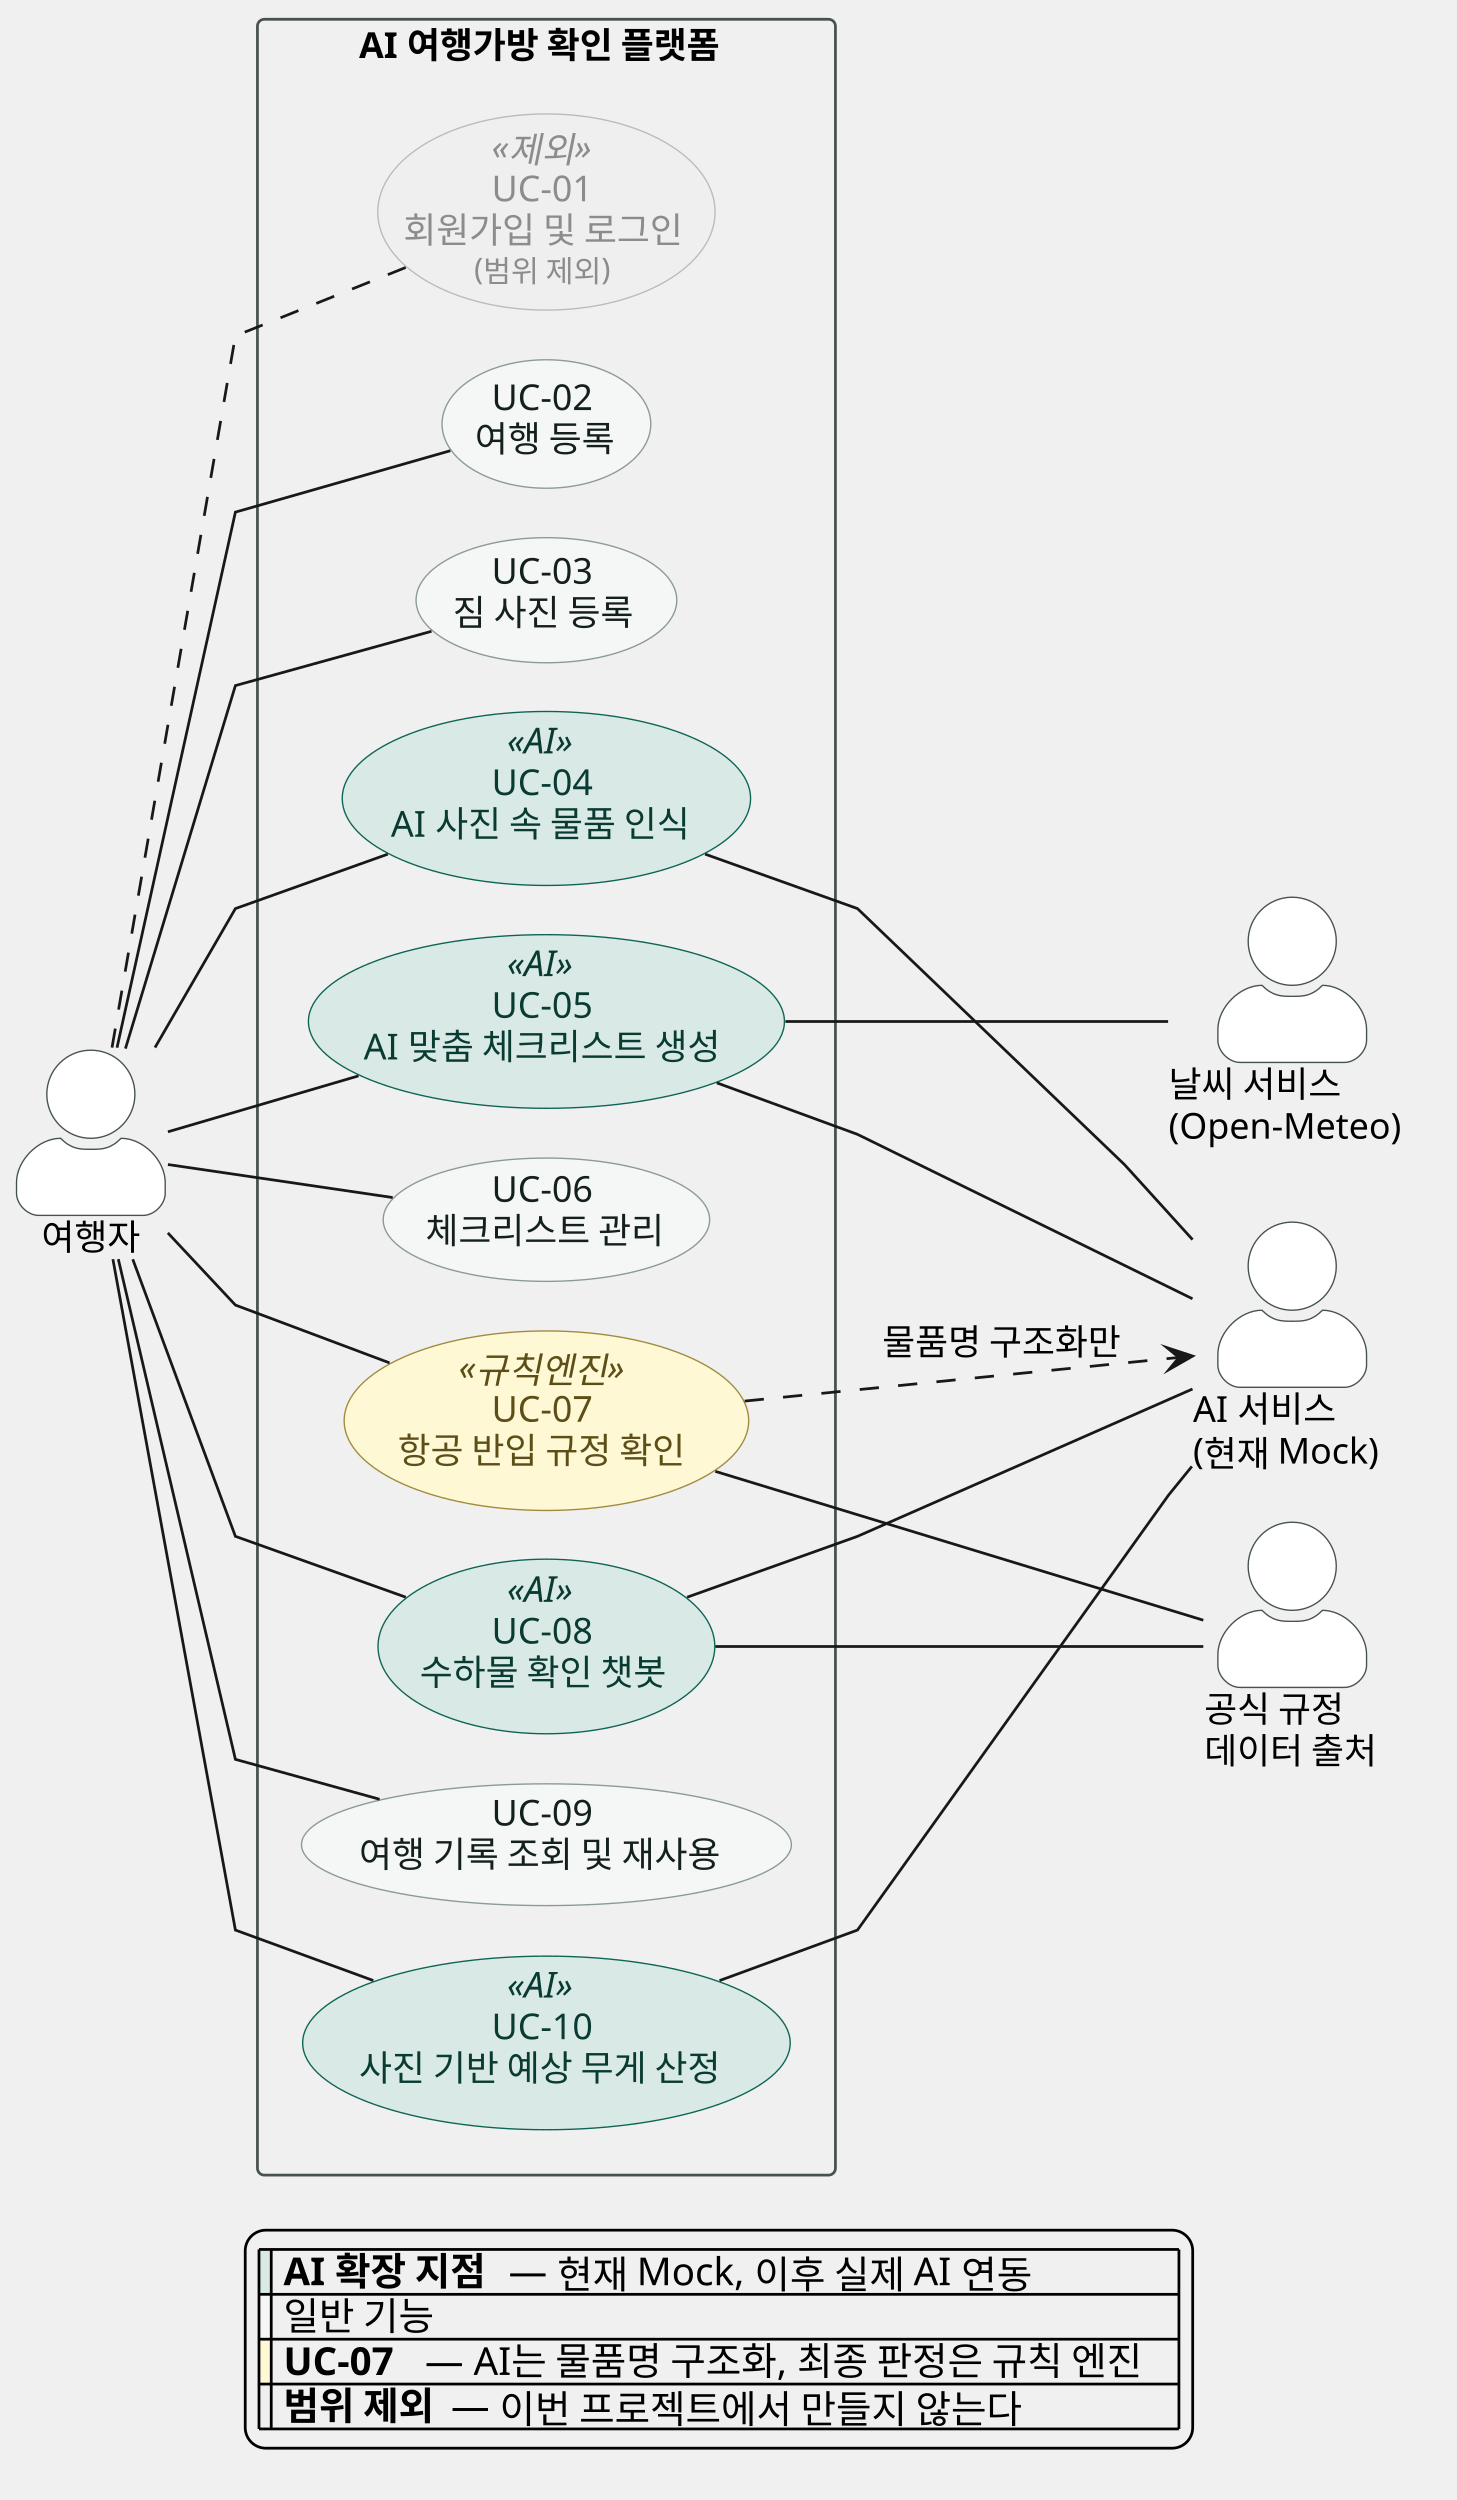
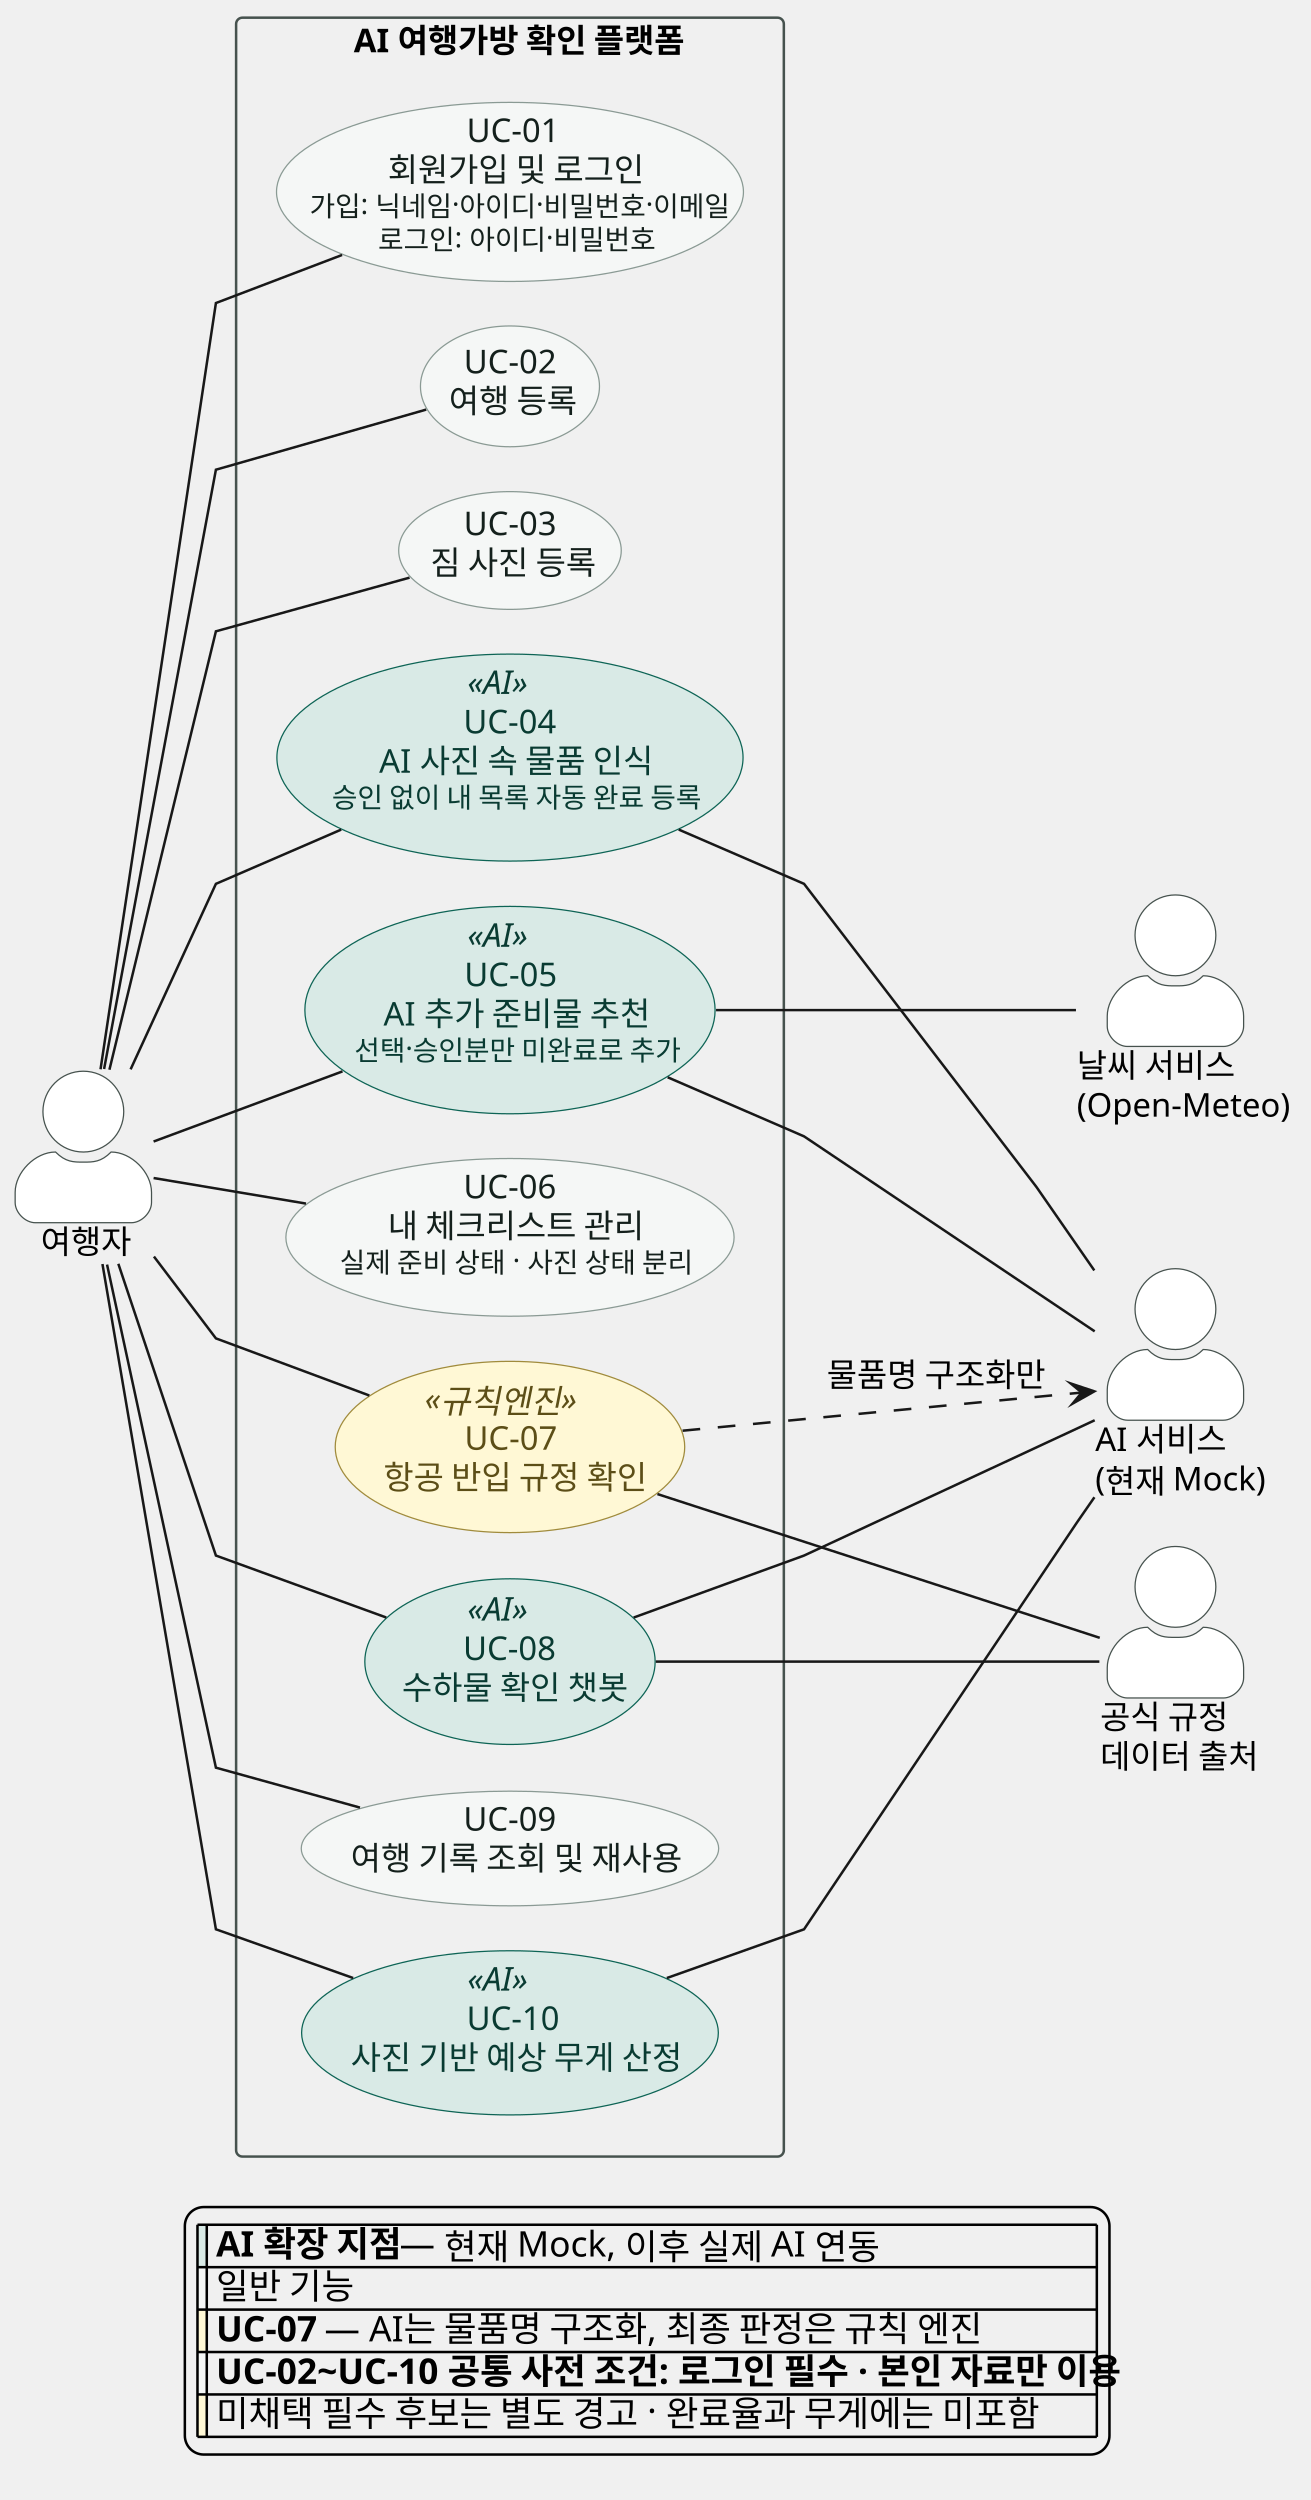
- <svg xmlns="http://www.w3.org/2000/svg" version="1.1" data-diagram-type="DESCRIPTION" style="width:529px;height:908px;background:#FFFFFF;" width="529px" height="908px" viewBox="0 0 529 908" zoomAndPan="magnify" preserveAspectRatio="none" contentStyleType="text/css">
+ <svg xmlns="http://www.w3.org/2000/svg" version="1.1" data-diagram-type="DESCRIPTION" style="width:865px;height:1650px;background:#FFFFFF;" width="865px" height="1650px" viewBox="0 0 865 1650" zoomAndPan="magnify" preserveAspectRatio="none" contentStyleType="text/css">
  <defs />
  <g font-family="sans-serif" lengthAdjust="spacing">
-     <g class="cluster" data-qualified-name="AI .... .. ..." id="ent0002" data-source-line="41">
-       <rect x="93.5" y="7" width="209.93" height="783" fill="none" style="stroke:#46524E;stroke-width:1;" rx="2.5" ry="2.5" />
-       <text x="130.407" y="21.067" fill="#000" font-size="13" textLength="136.116" font-weight="700" font-family="'Apple SD Gothic Neo'">AI 여행가방 확인 플랫폼</text>
+     <g class="cluster" data-qualified-name="AI .... .. ..." id="ent0002" data-source-line="42">
+       <rect x="155.833" y="11.667" width="361.5" height="1411.667" fill="none" style="stroke:#46524E;stroke-width:1.667;" rx="4.167" ry="4.167" />
+       <text x="233.493" y="34.5" fill="#000" font-size="21.667" textLength="206.18" font-weight="700" font-family="'Apple SD Gothic Neo'">AI 여행가방 확인 플랫폼</text>
    </g>
-     <g class="entity" data-qualified-name="AI .... .. ....UC01" id="ent0003" data-source-line="42">
-       <ellipse cx="198.46" cy="77.002" rx="61.26" ry="35.622" fill="#EFEFEF" style="stroke:#BBB;stroke-width:0.5;" />
-       <text x="178.546" y="57.978" fill="#8C8C8C" font-size="13" textLength="39.827" font-style="italic" font-family="'Apple SD Gothic Neo'">«제외»</text>
-       <text x="178.547" y="73.11" fill="#8C8C8C" font-size="13" textLength="39.825" font-family="'Apple SD Gothic Neo'">UC-01</text>
-       <text x="146.487" y="88.243" fill="#8C8C8C" font-size="13" textLength="103.945" font-family="'Apple SD Gothic Neo'">회원가입 및 로그인</text>
-       <text x="172.18" y="101.52" fill="#8C8C8C" font-size="11" textLength="52.559" font-family="'Apple SD Gothic Neo'">(범위 제외)</text>
+     <g class="entity" data-qualified-name="AI .... .. ....UC01" id="ent0003" data-source-line="43">
+       <ellipse cx="336.587" cy="126.664" rx="154.087" ry="59.097" fill="#F5F7F6" style="stroke:#8A9A94;stroke-width:0.833;" />
+       <text x="307.966" y="93.74" fill="#14201C" font-size="21.667" textLength="57.243" font-family="'Apple SD Gothic Neo'">UC-01</text>
+       <text x="255.922" y="119.74" fill="#14201C" font-size="21.667" textLength="161.33" font-family="'Apple SD Gothic Neo'">회원가입 및 로그인</text>
+       <text x="204.303" y="142.74" fill="#14201C" font-size="18.333" textLength="264.568" font-family="'Apple SD Gothic Neo'">가입: 닉네임·아이디·비밀번호·이메일</text>
+       <text x="249.504" y="164.74" fill="#14201C" font-size="18.333" textLength="174.167" font-family="'Apple SD Gothic Neo'">로그인: 아이디·비밀번호</text>
    </g>
-     <g class="entity" data-qualified-name="AI .... .. ....UC02" id="ent0004" data-source-line="43">
-       <ellipse cx="198.455" cy="153.997" rx="37.905" ry="23.327" fill="#F5F7F6" style="stroke:#8A9A94;stroke-width:0.5;" />
-       <text x="178.543" y="148.935" fill="#14201C" font-size="13" textLength="39.825" font-family="'Apple SD Gothic Neo'">UC-02</text>
-       <text x="172.469" y="164.068" fill="#14201C" font-size="13" textLength="51.972" font-family="'Apple SD Gothic Neo'">여행 등록</text>
+     <g class="entity" data-qualified-name="AI .... .. ....UC02" id="ent0004" data-source-line="44">
+       <ellipse cx="336.58" cy="254.995" rx="59.08" ry="39.862" fill="#F5F7F6" style="stroke:#8A9A94;stroke-width:0.833;" />
+       <text x="306.051" y="246.386" fill="#14201C" font-size="21.667" textLength="61.057" font-family="'Apple SD Gothic Neo'">UC-02</text>
+       <text x="296.247" y="272.386" fill="#14201C" font-size="21.667" textLength="80.665" font-family="'Apple SD Gothic Neo'">여행 등록</text>
    </g>
-     <g class="entity" data-qualified-name="AI .... .. ....UC03" id="ent0005" data-source-line="44">
-       <ellipse cx="198.459" cy="218" rx="47.349" ry="22.72" fill="#F5F7F6" style="stroke:#8A9A94;stroke-width:0.5;" />
-       <text x="178.547" y="212.012" fill="#14201C" font-size="13" textLength="39.825" font-family="'Apple SD Gothic Neo'">UC-03</text>
-       <text x="164.427" y="227.145" fill="#14201C" font-size="13" textLength="68.065" font-family="'Apple SD Gothic Neo'">짐 사진 등록</text>
+     <g class="entity" data-qualified-name="AI .... .. ....UC03" id="ent0005" data-source-line="45">
+       <ellipse cx="336.582" cy="363.331" rx="73.449" ry="38.865" fill="#F5F7F6" style="stroke:#8A9A94;stroke-width:0.833;" />
+       <text x="306.021" y="353.196" fill="#14201C" font-size="21.667" textLength="61.122" font-family="'Apple SD Gothic Neo'">UC-03</text>
+       <text x="284.03" y="379.196" fill="#14201C" font-size="21.667" textLength="105.105" font-family="'Apple SD Gothic Neo'">짐 사진 등록</text>
    </g>
-     <g class="entity" data-qualified-name="AI .... .. ....UC04" id="ent0006" data-source-line="45">
-       <ellipse cx="198.458" cy="290.004" rx="74.158" ry="31.594" fill="#D9EAE6" style="stroke:#0D6455;stroke-width:0.5;" />
-       <text x="184.141" y="273.628" fill="#093B32" font-size="13" textLength="28.634" font-style="italic" font-family="'Apple SD Gothic Neo'">«AI»</text>
-       <text x="178.546" y="288.76" fill="#093B32" font-size="13" textLength="39.825" font-family="'Apple SD Gothic Neo'">UC-04</text>
-       <text x="141.97" y="303.893" fill="#093B32" font-size="13" textLength="112.976" font-family="'Apple SD Gothic Neo'">AI 사진 속 물품 인식</text>
+     <g class="entity" data-qualified-name="AI .... .. ....UC04" id="ent0006" data-source-line="46">
+       <ellipse cx="336.579" cy="500.008" rx="153.829" ry="68.308" fill="#D9EAE6" style="stroke:#0D6455;stroke-width:0.833;" />
+       <text x="308.477" y="458.005" fill="#093B32" font-size="21.667" textLength="56.203" font-style="italic" font-family="'Apple SD Gothic Neo'">«AI»</text>
+       <text x="305.812" y="484.005" fill="#093B32" font-size="21.667" textLength="61.533" font-family="'Apple SD Gothic Neo'">UC-04</text>
+       <text x="250.226" y="510.005" fill="#093B32" font-size="21.667" textLength="172.705" font-family="'Apple SD Gothic Neo'">AI 사진 속 물품 인식</text>
+       <text x="219.035" y="533.005" fill="#093B32" font-size="18.333" textLength="235.088" font-family="'Apple SD Gothic Neo'">승인 없이 내 목록 자동 완료 등록</text>
    </g>
-     <g class="entity" data-qualified-name="AI .... .. ....UC05" id="ent0007" data-source-line="46">
-       <ellipse cx="198.463" cy="371.003" rx="86.443" ry="31.533" fill="#D9EAE6" style="stroke:#0D6455;stroke-width:0.5;" />
-       <text x="184.146" y="354.526" fill="#093B32" font-size="13" textLength="28.634" font-style="italic" font-family="'Apple SD Gothic Neo'">«AI»</text>
-       <text x="178.55" y="369.659" fill="#093B32" font-size="13" textLength="39.825" font-family="'Apple SD Gothic Neo'">UC-05</text>
-       <text x="132.081" y="384.792" fill="#093B32" font-size="13" textLength="132.764" font-family="'Apple SD Gothic Neo'">AI 맞춤 체크리스트 생성</text>
+     <g class="entity" data-qualified-name="AI .... .. ....UC05" id="ent0007" data-source-line="47">
+       <ellipse cx="336.589" cy="666.658" rx="135.372" ry="68.442" fill="#D9EAE6" style="stroke:#0D6455;stroke-width:0.833;" />
+       <text x="308.487" y="624.875" fill="#093B32" font-size="21.667" textLength="56.203" font-style="italic" font-family="'Apple SD Gothic Neo'">«AI»</text>
+       <text x="306.429" y="650.875" fill="#093B32" font-size="21.667" textLength="60.32" font-family="'Apple SD Gothic Neo'">UC-05</text>
+       <text x="253.085" y="676.875" fill="#093B32" font-size="21.667" textLength="167.007" font-family="'Apple SD Gothic Neo'">AI 추가 준비물 추천</text>
+       <text x="233.839" y="699.875" fill="#093B32" font-size="18.333" textLength="205.498" font-family="'Apple SD Gothic Neo'">선택·승인분만 미완료로 추가</text>
    </g>
-     <g class="entity" data-qualified-name="AI .... .. ....UC06" id="ent0008" data-source-line="47">
-       <ellipse cx="198.461" cy="443.002" rx="59.291" ry="22.392" fill="#F5F7F6" style="stroke:#8A9A94;stroke-width:0.5;" />
-       <text x="178.548" y="436.497" fill="#14201C" font-size="13" textLength="39.825" font-family="'Apple SD Gothic Neo'">UC-06</text>
-       <text x="154.535" y="451.63" fill="#14201C" font-size="13" textLength="87.852" font-family="'Apple SD Gothic Neo'">체크리스트 관리</text>
+     <g class="entity" data-qualified-name="AI .... .. ....UC06" id="ent0008" data-source-line="48">
+       <ellipse cx="336.591" cy="816.662" rx="147.908" ry="52.046" fill="#F5F7F6" style="stroke:#8A9A94;stroke-width:0.833;" />
+       <text x="305.835" y="790.886" fill="#14201C" font-size="21.667" textLength="61.512" font-family="'Apple SD Gothic Neo'">UC-06</text>
+       <text x="255.926" y="816.886" fill="#14201C" font-size="21.667" textLength="161.33" font-family="'Apple SD Gothic Neo'">내 체크리스트 관리</text>
+       <text x="224.198" y="839.886" fill="#14201C" font-size="18.333" textLength="224.785" font-family="'Apple SD Gothic Neo'">실제 준비 상태 · 사진 상태 분리</text>
    </g>
-     <g class="entity" data-qualified-name="AI .... .. ....UC07" id="ent0009" data-source-line="48">
-       <ellipse cx="198.459" cy="516.001" rx="73.469" ry="32.601" fill="#FFF8D5" style="stroke:#A08B3C;stroke-width:0.5;" />
-       <text x="166.585" y="501.234" fill="#5C4E17" font-size="13" textLength="63.747" font-style="italic" font-family="'Apple SD Gothic Neo'">«규칙엔진»</text>
-       <text x="178.546" y="516.367" fill="#5C4E17" font-size="13" textLength="39.825" font-family="'Apple SD Gothic Neo'">UC-07</text>
-       <text x="144.42" y="531.499" fill="#5C4E17" font-size="13" textLength="108.077" font-family="'Apple SD Gothic Neo'">항공 반입 규정 확인</text>
+     <g class="entity" data-qualified-name="AI .... .. ....UC07" id="ent0009" data-source-line="49">
+       <ellipse cx="336.581" cy="955.006" rx="115.331" ry="56.523" fill="#FFF8D5" style="stroke:#A08B3C;stroke-width:0.833;" />
+       <text x="280.356" y="930.842" fill="#5C4E17" font-size="21.667" textLength="112.45" font-style="italic" font-family="'Apple SD Gothic Neo'">«규칙엔진»</text>
+       <text x="306.518" y="956.842" fill="#5C4E17" font-size="21.667" textLength="60.125" font-family="'Apple SD Gothic Neo'">UC-07</text>
+       <text x="253.067" y="982.842" fill="#5C4E17" font-size="21.667" textLength="167.028" font-family="'Apple SD Gothic Neo'">항공 반입 규정 확인</text>
    </g>
-     <g class="entity" data-qualified-name="AI .... .. ....UC08" id="ent0010" data-source-line="49">
-       <ellipse cx="198.456" cy="597.997" rx="61.166" ry="31.707" fill="#D9EAE6" style="stroke:#0D6455;stroke-width:0.5;" />
-       <text x="184.139" y="581.806" fill="#093B32" font-size="13" textLength="28.634" font-style="italic" font-family="'Apple SD Gothic Neo'">«AI»</text>
-       <text x="178.543" y="596.939" fill="#093B32" font-size="13" textLength="39.825" font-family="'Apple SD Gothic Neo'">UC-08</text>
-       <text x="152.463" y="612.072" fill="#093B32" font-size="13" textLength="91.985" font-family="'Apple SD Gothic Neo'">수하물 확인 챗봇</text>
+     <g class="entity" data-qualified-name="AI .... .. ....UC08" id="ent0010" data-source-line="50">
+       <ellipse cx="336.59" cy="1096.674" rx="95.806" ry="54.674" fill="#D9EAE6" style="stroke:#0D6455;stroke-width:0.833;" />
+       <text x="308.488" y="1069.605" fill="#093B32" font-size="21.667" textLength="56.203" font-style="italic" font-family="'Apple SD Gothic Neo'">«AI»</text>
+       <text x="305.606" y="1095.605" fill="#093B32" font-size="21.667" textLength="61.967" font-family="'Apple SD Gothic Neo'">UC-08</text>
+       <text x="265.295" y="1121.605" fill="#093B32" font-size="21.667" textLength="142.588" font-family="'Apple SD Gothic Neo'">수하물 확인 챗봇</text>
    </g>
-     <g class="entity" data-qualified-name="AI .... .. ....UC09" id="ent0011" data-source-line="50">
-       <ellipse cx="198.463" cy="670.002" rx="88.963" ry="22.112" fill="#F5F7F6" style="stroke:#8A9A94;stroke-width:0.5;" />
-       <text x="178.55" y="663.043" fill="#14201C" font-size="13" textLength="39.825" font-family="'Apple SD Gothic Neo'">UC-09</text>
-       <text x="130.398" y="678.175" fill="#14201C" font-size="13" textLength="136.129" font-family="'Apple SD Gothic Neo'">여행 기록 조회 및 재사용</text>
+     <g class="entity" data-qualified-name="AI .... .. ....UC09" id="ent0011" data-source-line="51">
+       <ellipse cx="336.577" cy="1220.004" rx="137.743" ry="37.837" fill="#F5F7F6" style="stroke:#8A9A94;stroke-width:0.833;" />
+       <text x="305.821" y="1208.227" fill="#14201C" font-size="21.667" textLength="61.512" font-family="'Apple SD Gothic Neo'">UC-09</text>
+       <text x="231.472" y="1234.227" fill="#14201C" font-size="21.667" textLength="210.21" font-family="'Apple SD Gothic Neo'">여행 기록 조회 및 재사용</text>
    </g>
-     <g class="entity" data-qualified-name="AI .... .. ....UC10" id="ent0012" data-source-line="51">
-       <ellipse cx="198.465" cy="741.995" rx="88.535" ry="31.525" fill="#D9EAE6" style="stroke:#0D6455;stroke-width:0.5;" />
-       <text x="184.148" y="725.505" fill="#093B32" font-size="13" textLength="28.634" font-style="italic" font-family="'Apple SD Gothic Neo'">«AI»</text>
-       <text x="178.552" y="740.638" fill="#093B32" font-size="13" textLength="39.825" font-family="'Apple SD Gothic Neo'">UC-10</text>
-       <text x="130.4" y="755.771" fill="#093B32" font-size="13" textLength="136.129" font-family="'Apple SD Gothic Neo'">사진 기반 예상 무게 산정</text>
+     <g class="entity" data-qualified-name="AI .... .. ....UC10" id="ent0012" data-source-line="52">
+       <ellipse cx="336.583" cy="1341.671" rx="137.517" ry="54.171" fill="#D9EAE6" style="stroke:#0D6455;stroke-width:0.833;" />
+       <text x="308.482" y="1313.785" fill="#093B32" font-size="21.667" textLength="56.203" font-style="italic" font-family="'Apple SD Gothic Neo'">«AI»</text>
+       <text x="307.962" y="1339.785" fill="#093B32" font-size="21.667" textLength="57.243" font-family="'Apple SD Gothic Neo'">UC-10</text>
+       <text x="231.478" y="1365.785" fill="#093B32" font-size="21.667" textLength="210.21" font-family="'Apple SD Gothic Neo'">사진 기반 예상 무게 산정</text>
    </g>
-     <g class="entity" data-qualified-name="TRAVELER" id="ent0001" data-source-line="39">
-       <ellipse cx="33" cy="397.43" rx="16" ry="16" fill="#FFF" style="stroke:#46524E;stroke-width:0.5;" />
-       <path d="M33,417.43 C37,417.43 40,417.43 44,413.43 C52,413.43 60,421.43 60,429.43 L60,433.43 C60,437.43 56,441.43 52,441.43 L14,441.43 C10,441.43 6,437.43 6,433.43 L6,429.43 C6,421.43 14,413.43 22,413.43 C26,417.43 29,417.43 33,417.43" style="stroke:#46524E;stroke-width:0.5;" fill="#FFF" />
-       <text x="15.06" y="453.997" fill="#000" font-size="13" textLength="35.88" font-family="'Apple SD Gothic Neo'">여행자</text>
+     <g class="entity" data-qualified-name="TRAVELER" id="ent0001" data-source-line="40">
+       <ellipse cx="55" cy="733.667" rx="26.667" ry="26.667" fill="#FFF" style="stroke:#46524E;stroke-width:0.833;" />
+       <path d="M55,767 C61.667,767 66.667,767 73.333,760.333 C86.667,760.333 100,773.667 100,787 L100,793.667 C100,800.333 93.333,807 86.667,807 L23.333,807 C16.667,807 10,800.333 10,793.667 L10,787 C10,773.667 23.333,760.333 36.667,760.333 C43.333,767 48.333,767 55,767" style="stroke:#46524E;stroke-width:0.833;" fill="#FFF" />
+       <text x="26.887" y="827.333" fill="#000" font-size="21.667" textLength="56.225" font-family="'Apple SD Gothic Neo'">여행자</text>
    </g>
-     <g class="entity" data-qualified-name="AI" id="ent0013" data-source-line="55">
-       <ellipse cx="469.331" cy="459.87" rx="16" ry="16" fill="#FFF" style="stroke:#46524E;stroke-width:0.5;" />
-       <path d="M469.331,479.87 C473.331,479.87 476.331,479.87 480.331,475.87 C488.331,475.87 496.331,483.87 496.331,491.87 L496.331,495.87 C496.331,499.87 492.331,503.87 488.331,503.87 L450.331,503.87 C446.331,503.87 442.331,499.87 442.331,495.87 L442.331,491.87 C442.331,483.87 450.331,475.87 458.331,475.87 C462.331,479.87 465.331,479.87 469.331,479.87" style="stroke:#46524E;stroke-width:0.5;" fill="#FFF" />
-       <text x="433.31" y="516.437" fill="#000" font-size="13" textLength="52.739" font-family="'Apple SD Gothic Neo'">AI 서비스</text>
-       <text x="433.31" y="531.57" fill="#000" font-size="13" textLength="72.042" font-family="'Apple SD Gothic Neo'">(현재 Mock)</text>
+     <g class="entity" data-qualified-name="AI" id="ent0013" data-source-line="56">
+       <ellipse cx="775.787" cy="864" rx="26.667" ry="26.667" fill="#FFF" style="stroke:#46524E;stroke-width:0.833;" />
+       <path d="M775.787,897.333 C782.454,897.333 787.454,897.333 794.121,890.667 C807.454,890.667 820.787,904 820.787,917.333 L820.787,924 C820.787,930.667 814.121,937.333 807.454,937.333 L744.121,937.333 C737.454,937.333 730.787,930.667 730.787,924 L730.787,917.333 C730.787,904 744.121,890.667 757.454,890.667 C764.121,897.333 769.121,897.333 775.787,897.333" style="stroke:#46524E;stroke-width:0.833;" fill="#FFF" />
+       <text x="722.867" y="957.667" fill="#000" font-size="21.667" textLength="80.643" font-family="'Apple SD Gothic Neo'">AI 서비스</text>
+       <text x="722.867" y="983.667" fill="#000" font-size="21.667" textLength="105.842" font-family="'Apple SD Gothic Neo'">(현재 Mock)</text>
    </g>
-     <g class="entity" data-qualified-name="WEATHER" id="ent0014" data-source-line="56">
-       <ellipse cx="469.34" cy="341.87" rx="16" ry="16" fill="#FFF" style="stroke:#46524E;stroke-width:0.5;" />
-       <path d="M469.34,361.87 C473.34,361.87 476.34,361.87 480.34,357.87 C488.34,357.87 496.34,365.87 496.34,373.87 L496.34,377.87 C496.34,381.87 492.34,385.87 488.34,385.87 L450.34,385.87 C446.34,385.87 442.34,381.87 442.34,377.87 L442.34,373.87 C442.34,365.87 450.34,357.87 458.34,357.87 C462.34,361.87 465.34,361.87 469.34,361.87" style="stroke:#46524E;stroke-width:0.5;" fill="#FFF" />
-       <text x="424.43" y="398.437" fill="#000" font-size="13" textLength="63.932" font-family="'Apple SD Gothic Neo'">날씨 서비스</text>
-       <text x="424.43" y="413.57" fill="#000" font-size="13" textLength="89.819" font-family="'Apple SD Gothic Neo'">(Open-Meteo)</text>
+     <g class="entity" data-qualified-name="WEATHER" id="ent0014" data-source-line="57">
+       <ellipse cx="775.786" cy="617.333" rx="26.667" ry="26.667" fill="#FFF" style="stroke:#46524E;stroke-width:0.833;" />
+       <path d="M775.786,650.667 C782.453,650.667 787.453,650.667 794.119,644 C807.453,644 820.786,657.333 820.786,670.667 L820.786,677.333 C820.786,684 814.119,690.667 807.453,690.667 L744.119,690.667 C737.453,690.667 730.786,684 730.786,677.333 L730.786,670.667 C730.786,657.333 744.119,644 757.453,644 C764.119,650.667 769.119,650.667 775.786,650.667" style="stroke:#46524E;stroke-width:0.833;" fill="#FFF" />
+       <text x="710.667" y="711" fill="#000" font-size="21.667" textLength="99.407" font-family="'Apple SD Gothic Neo'">날씨 서비스</text>
+       <text x="710.667" y="737" fill="#000" font-size="21.667" textLength="130.238" font-family="'Apple SD Gothic Neo'">(Open-Meteo)</text>
    </g>
-     <g class="entity" data-qualified-name="RULES" id="ent0015" data-source-line="57">
-       <ellipse cx="469.336" cy="568.87" rx="16" ry="16" fill="#FFF" style="stroke:#46524E;stroke-width:0.5;" />
-       <path d="M469.336,588.87 C473.336,588.87 476.336,588.87 480.336,584.87 C488.336,584.87 496.336,592.87 496.336,600.87 L496.336,604.87 C496.336,608.87 492.336,612.87 488.336,612.87 L450.336,612.87 C446.336,612.87 442.336,608.87 442.336,604.87 L442.336,600.87 C442.336,592.87 450.336,584.87 458.336,584.87 C462.336,588.87 465.336,588.87 469.336,588.87" style="stroke:#46524E;stroke-width:0.5;" fill="#FFF" />
-       <text x="437.37" y="625.437" fill="#000" font-size="13" textLength="51.972" font-family="'Apple SD Gothic Neo'">공식 규정</text>
-       <text x="437.37" y="640.57" fill="#000" font-size="13" textLength="63.932" font-family="'Apple SD Gothic Neo'">데이터 출처</text>
+     <g class="entity" data-qualified-name="RULES" id="ent0015" data-source-line="58">
+       <ellipse cx="775.787" cy="1047.333" rx="26.667" ry="26.667" fill="#FFF" style="stroke:#46524E;stroke-width:0.833;" />
+       <path d="M775.787,1080.667 C782.453,1080.667 787.453,1080.667 794.12,1074 C807.453,1074 820.787,1087.333 820.787,1100.667 L820.787,1107.333 C820.787,1114 814.12,1120.667 807.453,1120.667 L744.12,1120.667 C737.453,1120.667 730.787,1114 730.787,1107.333 L730.787,1100.667 C730.787,1087.333 744.12,1074 757.453,1074 C764.12,1080.667 769.12,1080.667 775.787,1080.667" style="stroke:#46524E;stroke-width:0.833;" fill="#FFF" />
+       <text x="726.083" y="1141" fill="#000" font-size="21.667" textLength="80.665" font-family="'Apple SD Gothic Neo'">공식 규정</text>
+       <text x="726.083" y="1167" fill="#000" font-size="21.667" textLength="99.407" font-family="'Apple SD Gothic Neo'">데이터 출처</text>
    </g>
-     <g class="link" data-entity-1="ent0001" data-entity-2="ent0003" id="lnk16" data-source-line="59" data-link-type="association">
-       <path d="M40.68,380.48 C54.61,300.12 85.5,122 85.5,122 C85.5,122 117.57,109.11 147.38,97.13" style="stroke:#181818;stroke-width:1;stroke-dasharray:7,7;" fill="none" id="TRAVELER-UC01" />
+     <g class="link" data-entity-1="ent0001" data-entity-2="ent0003" id="lnk16" data-source-line="60" data-link-type="association">
+       <path d="M66.35,705.717 C88.8,556.65 142.5,200 142.5,200 C142.5,200 182.35,184.817 225.783,168.267" style="stroke:#181818;stroke-width:1.667;" fill="none" id="TRAVELER-UC01" />
    </g>
-     <g class="link" data-entity-1="ent0001" data-entity-2="ent0004" id="lnk17" data-source-line="60" data-link-type="association">
-       <path d="M42.5,380.52 C57.13,314.35 85.5,186 85.5,186 C85.5,186 130.61,173.11 163.57,163.69" style="stroke:#181818;stroke-width:1;" fill="none" id="TRAVELER-UC02" />
+     <g class="link" data-entity-1="ent0001" data-entity-2="ent0004" id="lnk17" data-source-line="61" data-link-type="association">
+       <path d="M68.7,705.55 C92.317,578.95 142.5,310 142.5,310 C142.5,310 224.383,286.6 281.317,270.317" style="stroke:#181818;stroke-width:1.667;" fill="none" id="TRAVELER-UC02" />
    </g>
-     <g class="link" data-entity-1="ent0001" data-entity-2="ent0005" id="lnk18" data-source-line="61" data-link-type="association">
-       <path d="M45.56,380.85 C60.74,330.73 85.5,249 85.5,249 C85.5,249 124.71,238.14 156.72,229.28" style="stroke:#181818;stroke-width:1;" fill="none" id="TRAVELER-UC03" />
+     <g class="link" data-entity-1="ent0001" data-entity-2="ent0005" id="lnk18" data-source-line="62" data-link-type="association">
+       <path d="M72.217,706.017 C96.95,604.2 142.5,416.667 142.5,416.667 C142.5,416.667 214.417,396.733 270.317,381.233" style="stroke:#181818;stroke-width:1.667;" fill="none" id="TRAVELER-UC03" />
    </g>
-     <g class="link" data-entity-1="ent0001" data-entity-2="ent0006" id="lnk19" data-source-line="62" data-link-type="association">
-       <path d="M56.29,380.48 C70.21,356.43 85.5,330 85.5,330 C85.5,330 113.06,320.16 140.83,310.23" style="stroke:#181818;stroke-width:1;" fill="none" id="TRAVELER-UC04" />
+     <g class="link" data-entity-1="ent0001" data-entity-2="ent0006" id="lnk19" data-source-line="63" data-link-type="association">
+       <path d="M86.2,705.767 C111.033,651.767 142.5,583.333 142.5,583.333 C142.5,583.333 182,566.217 225.217,547.517" style="stroke:#181818;stroke-width:1.667;" fill="none" id="TRAVELER-UC04" />
    </g>
-     <g class="link" data-entity-1="ent0001" data-entity-2="ent0007" id="lnk20" data-source-line="63" data-link-type="association">
-       <path d="M60.99,411.07 C79.85,405.54 105.91,397.88 130.21,390.75" style="stroke:#181818;stroke-width:1;" fill="none" id="TRAVELER-UC05" />
+     <g class="link" data-entity-1="ent0001" data-entity-2="ent0007" id="lnk20" data-source-line="64" data-link-type="association">
+       <path d="M101.367,753.4 C135.017,740.9 182.617,723.233 226.067,707.1" style="stroke:#181818;stroke-width:1.667;" fill="none" id="TRAVELER-UC05" />
    </g>
-     <g class="link" data-entity-1="ent0001" data-entity-2="ent0008" id="lnk21" data-source-line="64" data-link-type="association">
-       <path d="M60.99,422.96 C83.12,426.21 115.15,430.91 142.62,434.95" style="stroke:#181818;stroke-width:1;" fill="none" id="TRAVELER-UC06" />
+     <g class="link" data-entity-1="ent0001" data-entity-2="ent0008" id="lnk21" data-source-line="65" data-link-type="association">
+       <path d="M101.367,777.5 C128.867,782.117 165.683,788.283 201.95,794.367" style="stroke:#181818;stroke-width:1.667;" fill="none" id="TRAVELER-UC06" />
    </g>
-     <g class="link" data-entity-1="ent0001" data-entity-2="ent0009" id="lnk22" data-source-line="65" data-link-type="association">
-       <path d="M60.96,447.79 C73.42,461.1 85.5,474 85.5,474 C85.5,474 113.49,484.5 141.48,495" style="stroke:#181818;stroke-width:1;" fill="none" id="TRAVELER-UC07" />
+     <g class="link" data-entity-1="ent0001" data-entity-2="ent0009" id="lnk22" data-source-line="66" data-link-type="association">
+       <path d="M101.6,829.317 C122.367,856.75 142.5,883.333 142.5,883.333 C142.5,883.333 194.05,902.533 243.783,921.05" style="stroke:#181818;stroke-width:1.667;" fill="none" id="TRAVELER-UC07" />
    </g>
-     <g class="link" data-entity-1="ent0001" data-entity-2="ent0010" id="lnk23" data-source-line="66" data-link-type="association">
-       <path d="M48.21,457.35 C63.45,498.49 85.5,558 85.5,558 C85.5,558 117.57,569.46 147.38,580.11" style="stroke:#181818;stroke-width:1;" fill="none" id="TRAVELER-UC08" />
+     <g class="link" data-entity-1="ent0001" data-entity-2="ent0010" id="lnk23" data-source-line="67" data-link-type="association">
+       <path d="M78.1,834.1 C103.533,910.133 142.5,1026.667 142.5,1026.667 C142.5,1026.667 202.117,1048.35 254.983,1067.583" style="stroke:#181818;stroke-width:1.667;" fill="none" id="TRAVELER-UC08" />
    </g>
-     <g class="link" data-entity-1="ent0001" data-entity-2="ent0011" id="lnk24" data-source-line="67" data-link-type="association">
-       <path d="M42.97,457.32 C57.73,520.35 85.5,639 85.5,639 C85.5,639 111.14,646.1 137.88,653.5" style="stroke:#181818;stroke-width:1;" fill="none" id="TRAVELER-UC09" />
+     <g class="link" data-entity-1="ent0001" data-entity-2="ent0011" id="lnk24" data-source-line="68" data-link-type="association">
+       <path d="M70.65,834.617 C94.967,947.017 142.5,1166.667 142.5,1166.667 C142.5,1166.667 189.85,1179.8 237.583,1193.017" style="stroke:#181818;stroke-width:1.667;" fill="none" id="TRAVELER-UC09" />
    </g>
-     <g class="link" data-entity-1="ent0001" data-entity-2="ent0012" id="lnk25" data-source-line="68" data-link-type="association">
-       <path d="M41,457.33 C55.08,534.43 85.5,701 85.5,701 C85.5,701 109.69,709.86 135.59,719.34" style="stroke:#181818;stroke-width:1;" fill="none" id="TRAVELER-UC10" />
+     <g class="link" data-entity-1="ent0001" data-entity-2="ent0012" id="lnk25" data-source-line="69" data-link-type="association">
+       <path d="M67.617,834.267 C90.767,969.95 142.5,1273.333 142.5,1273.333 C142.5,1273.333 186.917,1289.1 233.083,1305.5" style="stroke:#181818;stroke-width:1.667;" fill="none" id="TRAVELER-UC10" />
    </g>
-     <g class="link" data-entity-1="ent0006" data-entity-2="ent0013" id="lnk26" data-source-line="70" data-link-type="association">
-       <path d="M256.1,310.23 C283.87,320.16 311.43,330 311.43,330 C311.43,330 408.43,423 408.43,423 C408.43,423 420.1,435.86 433.14,450.23" style="stroke:#181818;stroke-width:1;" fill="none" id="UC04-AI" />
+     <g class="link" data-entity-1="ent0006" data-entity-2="ent0013" id="lnk26" data-source-line="71" data-link-type="association">
+       <path d="M447.95,547.517 C491.167,566.217 530.667,583.333 530.667,583.333 C530.667,583.333 684,783.333 684,783.333 C684,783.333 702.2,809.567 722.233,838.467" style="stroke:#181818;stroke-width:1.667;" fill="none" id="UC04-AI" />
    </g>
-     <g class="link" data-entity-1="ent0007" data-entity-2="ent0013" id="lnk27" data-source-line="71" data-link-type="association">
-       <path d="M260.36,393.3 C286.62,402.92 311.43,412 311.43,412 C311.43,412 386.86,449.02 433.12,471.72" style="stroke:#181818;stroke-width:1;" fill="none" id="UC05-AI" />
+     <g class="link" data-entity-1="ent0007" data-entity-2="ent0013" id="lnk27" data-source-line="72" data-link-type="association">
+       <path d="M440.667,711.017 C486.617,730.917 530.667,750 530.667,750 C530.667,750 651.033,830.75 722.5,878.7" style="stroke:#181818;stroke-width:1.667;" fill="none" id="UC05-AI" />
    </g>
-     <g class="link" data-entity-1="ent0009" data-entity-2="ent0013" id="lnk28" data-source-line="72" data-link-type="dependency">
-       <path d="M270.46,508.87 C322.89,503.61 387.055,497.16 428.185,493.03" style="stroke:#181818;stroke-width:1;stroke-dasharray:7,7;" fill="none" id="UC07-to-AI" />
-       <polygon points="433.16,492.53,423.805,489.449,428.185,493.03,424.605,497.409,433.16,492.53" fill="#181818" style="stroke:#181818;stroke-width:1;stroke-linejoin:miter;stroke-miterlimit:10;" />
-       <text x="320.43" y="492.067" fill="#000" font-size="13" textLength="87.852" font-family="'Apple SD Gothic Neo'">물품명 구조화만</text>
+     <g class="link" data-entity-1="ent0009" data-entity-2="ent0013" id="lnk28" data-source-line="73" data-link-type="dependency">
+       <path d="M450.5,944.267 C538.033,935.9 647.271,925.459 713.938,919.092" style="stroke:#181818;stroke-width:1.667;stroke-dasharray:11.667,11.667;" fill="none" id="UC07-to-AI" />
+       <polygon points="722.233,918.3,706.667,913.09,713.938,919.092,707.935,926.362,722.233,918.3" fill="#181818" style="stroke:#181818;stroke-width:1.667;stroke-linejoin:miter;stroke-miterlimit:10;" />
+       <text x="545.667" y="915.167" fill="#000" font-size="21.667" textLength="136.89" font-family="'Apple SD Gothic Neo'">물품명 구조화만</text>
    </g>
-     <g class="link" data-entity-1="ent0010" data-entity-2="ent0013" id="lnk29" data-source-line="73" data-link-type="association">
-       <path d="M249.55,580.11 C279.36,569.46 311.43,558 311.43,558 C311.43,558 386.86,524.83 433.12,504.48" style="stroke:#181818;stroke-width:1;" fill="none" id="UC08-AI" />
+     <g class="link" data-entity-1="ent0010" data-entity-2="ent0013" id="lnk29" data-source-line="74" data-link-type="association">
+       <path d="M418.183,1067.583 C471.05,1048.35 530.667,1026.667 530.667,1026.667 C530.667,1026.667 651.033,970.633 722.5,937.367" style="stroke:#181818;stroke-width:1.667;" fill="none" id="UC08-AI" />
    </g>
-     <g class="link" data-entity-1="ent0012" data-entity-2="ent0013" id="lnk30" data-source-line="74" data-link-type="association">
-       <path d="M261.34,719.34 C287.23,709.86 311.43,701 311.43,701 C311.43,701 424.43,543 424.43,543 C424.43,543 427.9,538.73 432.89,532.59" style="stroke:#181818;stroke-width:1;" fill="none" id="UC10-AI" />
+     <g class="link" data-entity-1="ent0012" data-entity-2="ent0013" id="lnk30" data-source-line="75" data-link-type="association">
+       <path d="M440.1,1305.5 C486.25,1289.1 530.667,1273.333 530.667,1273.333 C530.667,1273.333 710.667,1005 710.667,1005 C710.667,1005 715.417,998.15 722.317,988.183" style="stroke:#181818;stroke-width:1.667;" fill="none" id="UC10-AI" />
    </g>
-     <g class="link" data-entity-1="ent0007" data-entity-2="ent0014" id="lnk31" data-source-line="75" data-link-type="association">
-       <path d="M285.27,371 C331.53,371 386.67,371 424.26,371" style="stroke:#181818;stroke-width:1;" fill="none" id="UC05-WEATHER" />
+     <g class="link" data-entity-1="ent0007" data-entity-2="ent0014" id="lnk31" data-source-line="76" data-link-type="association">
+       <path d="M472.583,666.667 C551.633,666.667 647.967,666.667 710.133,666.667" style="stroke:#181818;stroke-width:1.667;" fill="none" id="UC05-WEATHER" />
    </g>
-     <g class="link" data-entity-1="ent0009" data-entity-2="ent0015" id="lnk32" data-source-line="76" data-link-type="association">
-       <path d="M259.8,534.4 C314.77,551.17 393.76,575.26 437.04,588.46" style="stroke:#181818;stroke-width:1;" fill="none" id="UC07-RULES" />
+     <g class="link" data-entity-1="ent0009" data-entity-2="ent0015" id="lnk32" data-source-line="77" data-link-type="association">
+       <path d="M433.9,986.083 C524.117,1015.417 655.667,1058.167 725.833,1080.967" style="stroke:#181818;stroke-width:1.667;" fill="none" id="UC07-RULES" />
    </g>
-     <g class="link" data-entity-1="ent0010" data-entity-2="ent0015" id="lnk33" data-source-line="77" data-link-type="association">
-       <path d="M259.8,598 C314.77,598 393.76,598 437.04,598" style="stroke:#181818;stroke-width:1;" fill="none" id="UC08-RULES" />
+     <g class="link" data-entity-1="ent0010" data-entity-2="ent0015" id="lnk33" data-source-line="78" data-link-type="association">
+       <path d="M432.833,1096.667 C522.967,1096.667 655.083,1096.667 725.583,1096.667" style="stroke:#181818;stroke-width:1.667;" fill="none" id="UC08-RULES" />
    </g>
-     <g class="legend" data-source-line="79">
-       <rect x="89.063" y="810" width="344.123" height="79.188" fill="none" style="stroke:#000;stroke-width:1;" rx="7.5" ry="7.5" />
-       <rect x="94.063" y="817" width="4.45" height="16.297" fill="#D9EAE6" style="stroke:none;" />
-       <text x="94.063" y="829.995" fill="#000" font-size="14" font-family="'Apple SD Gothic Neo'"> </text>
-       <text x="98.513" y="829.995" fill="#000" font-size="14" font-family="'Apple SD Gothic Neo'"> </text>
-       <text x="102.964" y="829.995" fill="#000" font-size="14" textLength="77.312" font-weight="700" font-family="'Apple SD Gothic Neo'">AI 확장 지점</text>
-       <text x="184.725" y="829.995" fill="#000" font-size="14" textLength="198.346" font-family="'Apple SD Gothic Neo'">— 현재 Mock, 이후 실제 AI 연동</text>
-       <rect x="94.063" y="833.297" width="4.45" height="16.297" fill="#F5F7F6" style="stroke:none;" />
-       <text x="94.063" y="846.292" fill="#000" font-size="14" font-family="'Apple SD Gothic Neo'"> </text>
-       <text x="102.964" y="846.292" fill="#000" font-size="14" textLength="55.97" font-family="'Apple SD Gothic Neo'">일반 기능</text>
-       <rect x="94.063" y="849.594" width="4.45" height="16.297" fill="#FFF8D5" style="stroke:none;" />
-       <text x="94.063" y="862.589" fill="#000" font-size="14" font-family="'Apple SD Gothic Neo'"> </text>
-       <text x="98.513" y="862.589" fill="#000" font-size="14" font-family="'Apple SD Gothic Neo'"> </text>
-       <text x="102.964" y="862.589" fill="#000" font-size="14" textLength="46.936" font-weight="700" font-family="'Apple SD Gothic Neo'">UC-07</text>
-       <text x="154.349" y="862.589" fill="#000" font-size="14" textLength="269.387" font-family="'Apple SD Gothic Neo'">— AI는 물품명 구조화, 최종 판정은 규칙 엔진</text>
-       <rect x="94.063" y="865.891" width="4.45" height="16.297" fill="#EFEFEF" style="stroke:none;" />
-       <text x="94.063" y="878.886" fill="#000" font-size="14" font-family="'Apple SD Gothic Neo'"> </text>
-       <text x="98.513" y="878.886" fill="#000" font-size="14" font-family="'Apple SD Gothic Neo'"> </text>
-       <text x="102.964" y="878.886" fill="#000" font-size="14" textLength="56.394" font-weight="700" font-family="'Apple SD Gothic Neo'">범위 제외</text>
-       <text x="163.808" y="878.886" fill="#000" font-size="14" textLength="212.12" font-family="'Apple SD Gothic Neo'">— 이번 프로젝트에서 만들지 않는다</text>
-       <line x1="94.063" y1="817" x2="428.186" y2="817" style="stroke:#000;stroke-width:1;" />
-       <line x1="94.063" y1="833.297" x2="428.186" y2="833.297" style="stroke:#000;stroke-width:1;" />
-       <line x1="94.063" y1="849.594" x2="428.186" y2="849.594" style="stroke:#000;stroke-width:1;" />
-       <line x1="94.063" y1="865.891" x2="428.186" y2="865.891" style="stroke:#000;stroke-width:1;" />
-       <line x1="94.063" y1="882.188" x2="428.186" y2="882.188" style="stroke:#000;stroke-width:1;" />
-       <line x1="94.063" y1="817" x2="94.063" y2="882.188" style="stroke:#000;stroke-width:1;" />
-       <line x1="98.513" y1="817" x2="98.513" y2="882.188" style="stroke:#000;stroke-width:1;" />
-       <line x1="428.186" y1="817" x2="428.186" y2="882.188" style="stroke:#000;stroke-width:1;" />
+     <g class="legend" data-source-line="80">
+       <rect x="121.998" y="1456.667" width="610.243" height="163.333" fill="none" style="stroke:#000;stroke-width:1.667;" rx="12.5" ry="12.5" />
+       <rect x="130.331" y="1468.333" width="6.137" height="28" fill="#D9EAE6" style="stroke:none;" />
+       <text x="130.331" y="1489.333" fill="#000" font-size="23.333" font-family="'Apple SD Gothic Neo'"> </text>
+       <text x="136.468" y="1489.333" fill="#000" font-size="23.333" font-family="'Apple SD Gothic Neo'"> </text>
+       <text x="142.604" y="1489.333" fill="#000" font-size="23.333" textLength="114.987" font-weight="700" font-family="'Apple SD Gothic Neo'">AI 확장 지점</text>
+       <text x="263.728" y="1489.333" fill="#000" font-size="23.333" textLength="295.353" font-family="'Apple SD Gothic Neo'">— 현재 Mock, 이후 실제 AI 연동</text>
+       <rect x="130.331" y="1496.333" width="6.137" height="28" fill="#F5F7F6" style="stroke:none;" />
+       <text x="130.331" y="1517.333" fill="#000" font-size="23.333" font-family="'Apple SD Gothic Neo'"> </text>
+       <text x="142.604" y="1517.333" fill="#000" font-size="23.333" textLength="86.87" font-family="'Apple SD Gothic Neo'">일반 기능</text>
+       <rect x="130.331" y="1524.333" width="6.137" height="28" fill="#FFF8D5" style="stroke:none;" />
+       <text x="130.331" y="1545.333" fill="#000" font-size="23.333" font-family="'Apple SD Gothic Neo'"> </text>
+       <text x="136.468" y="1545.333" fill="#000" font-size="23.333" font-family="'Apple SD Gothic Neo'"> </text>
+       <text x="142.604" y="1545.333" fill="#000" font-size="23.333" textLength="65.427" font-weight="700" font-family="'Apple SD Gothic Neo'">UC-07</text>
+       <text x="214.168" y="1545.333" fill="#000" font-size="23.333" textLength="410.27" font-family="'Apple SD Gothic Neo'">— AI는 물품명 구조화, 최종 판정은 규칙 엔진</text>
+       <rect x="130.331" y="1552.333" width="6.137" height="28" fill="#F5F7F6" style="stroke:none;" />
+       <text x="130.331" y="1573.333" fill="#000" font-size="23.333" font-family="'Apple SD Gothic Neo'"> </text>
+       <text x="136.468" y="1573.333" fill="#000" font-size="23.333" font-family="'Apple SD Gothic Neo'"> </text>
+       <text x="142.604" y="1573.333" fill="#000" font-size="23.333" textLength="575.167" font-weight="700" font-family="'Apple SD Gothic Neo'">UC-02~UC-10 공통 사전 조건: 로그인 필수 · 본인 자료만 이용</text>
+       <text x="717.771" y="1573.333" fill="#000" font-size="23.333" font-family="'Apple SD Gothic Neo'"> </text>
+       <rect x="130.331" y="1580.333" width="6.137" height="28" fill="#FFF8D5" style="stroke:none;" />
+       <text x="130.331" y="1601.333" fill="#000" font-size="23.333" font-family="'Apple SD Gothic Neo'"> </text>
+       <text x="142.604" y="1601.333" fill="#000" font-size="23.333" textLength="520.38" font-family="'Apple SD Gothic Neo'">미채택 필수 후보는 별도 경고 · 완료율과 무게에는 미포함</text>
+       <line x1="130.331" y1="1468.333" x2="723.907" y2="1468.333" style="stroke:#000;stroke-width:1.667;" />
+       <line x1="130.331" y1="1496.333" x2="723.907" y2="1496.333" style="stroke:#000;stroke-width:1.667;" />
+       <line x1="130.331" y1="1524.333" x2="723.907" y2="1524.333" style="stroke:#000;stroke-width:1.667;" />
+       <line x1="130.331" y1="1552.333" x2="723.907" y2="1552.333" style="stroke:#000;stroke-width:1.667;" />
+       <line x1="130.331" y1="1580.333" x2="723.907" y2="1580.333" style="stroke:#000;stroke-width:1.667;" />
+       <line x1="130.331" y1="1608.333" x2="723.907" y2="1608.333" style="stroke:#000;stroke-width:1.667;" />
+       <line x1="130.331" y1="1468.333" x2="130.331" y2="1608.333" style="stroke:#000;stroke-width:1.667;" />
+       <line x1="136.468" y1="1468.333" x2="136.468" y2="1608.333" style="stroke:#000;stroke-width:1.667;" />
+       <line x1="723.907" y1="1468.333" x2="723.907" y2="1608.333" style="stroke:#000;stroke-width:1.667;" />
    </g>
  </g>
</svg>
